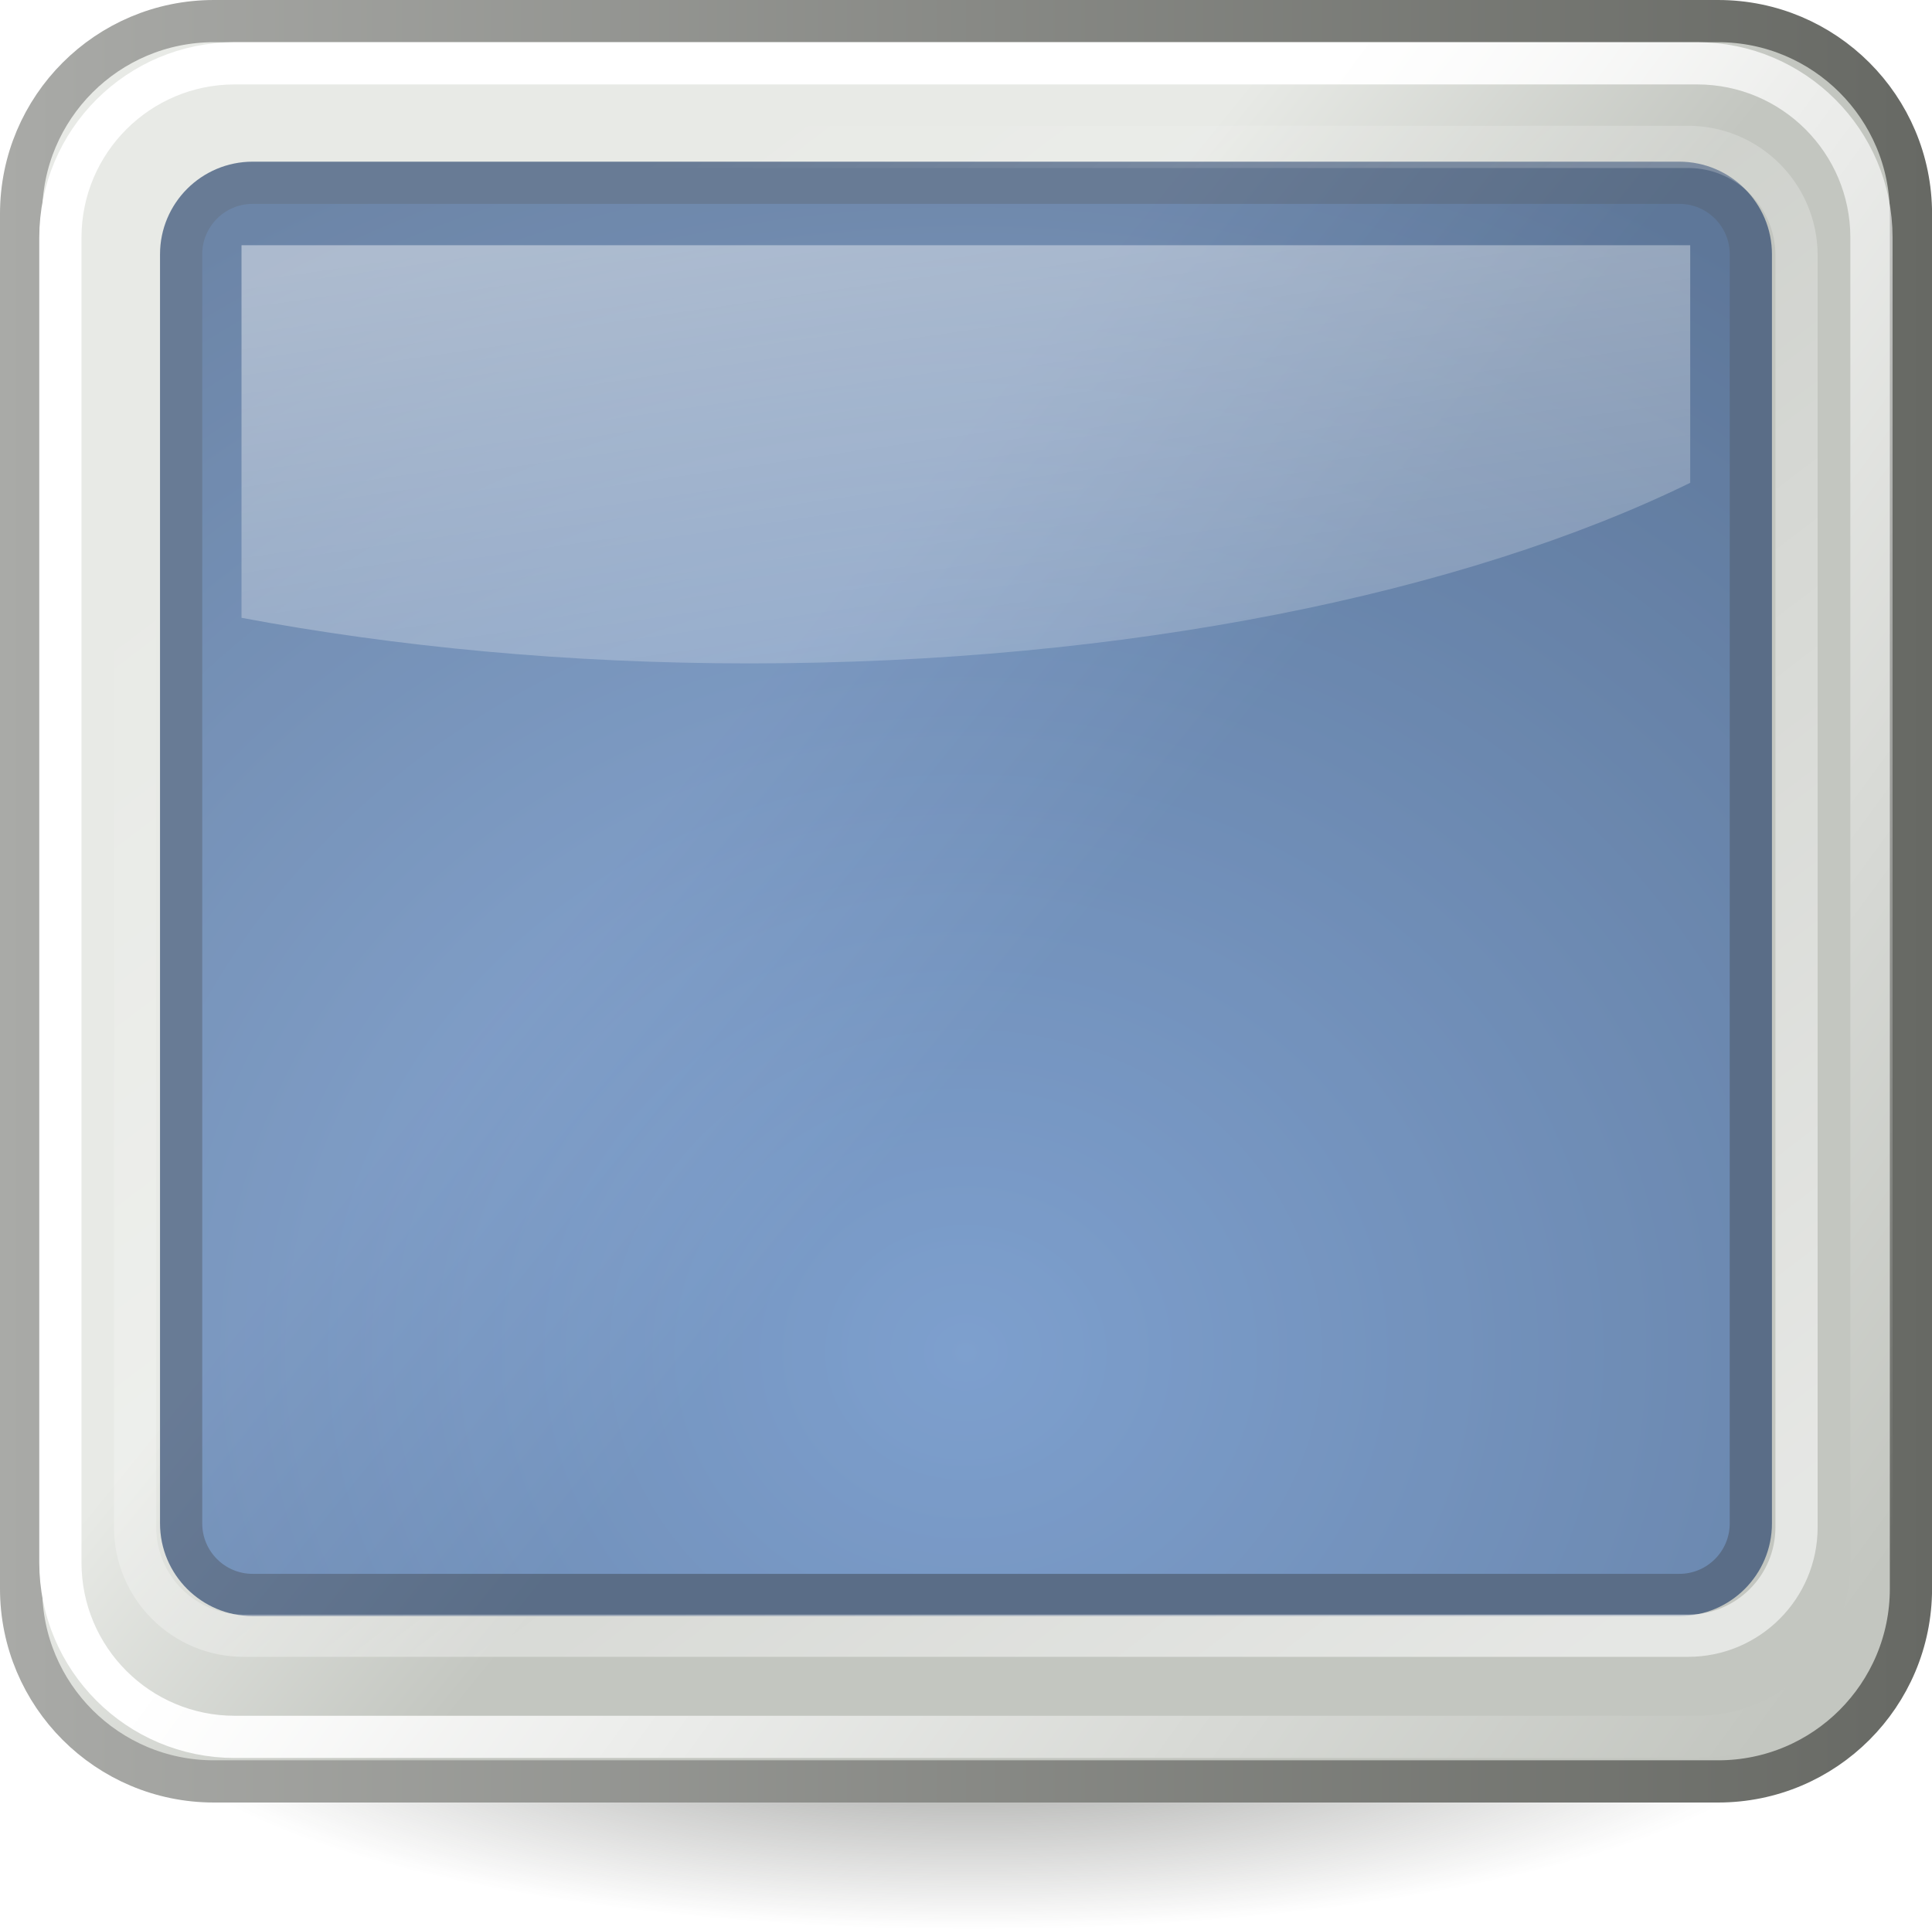
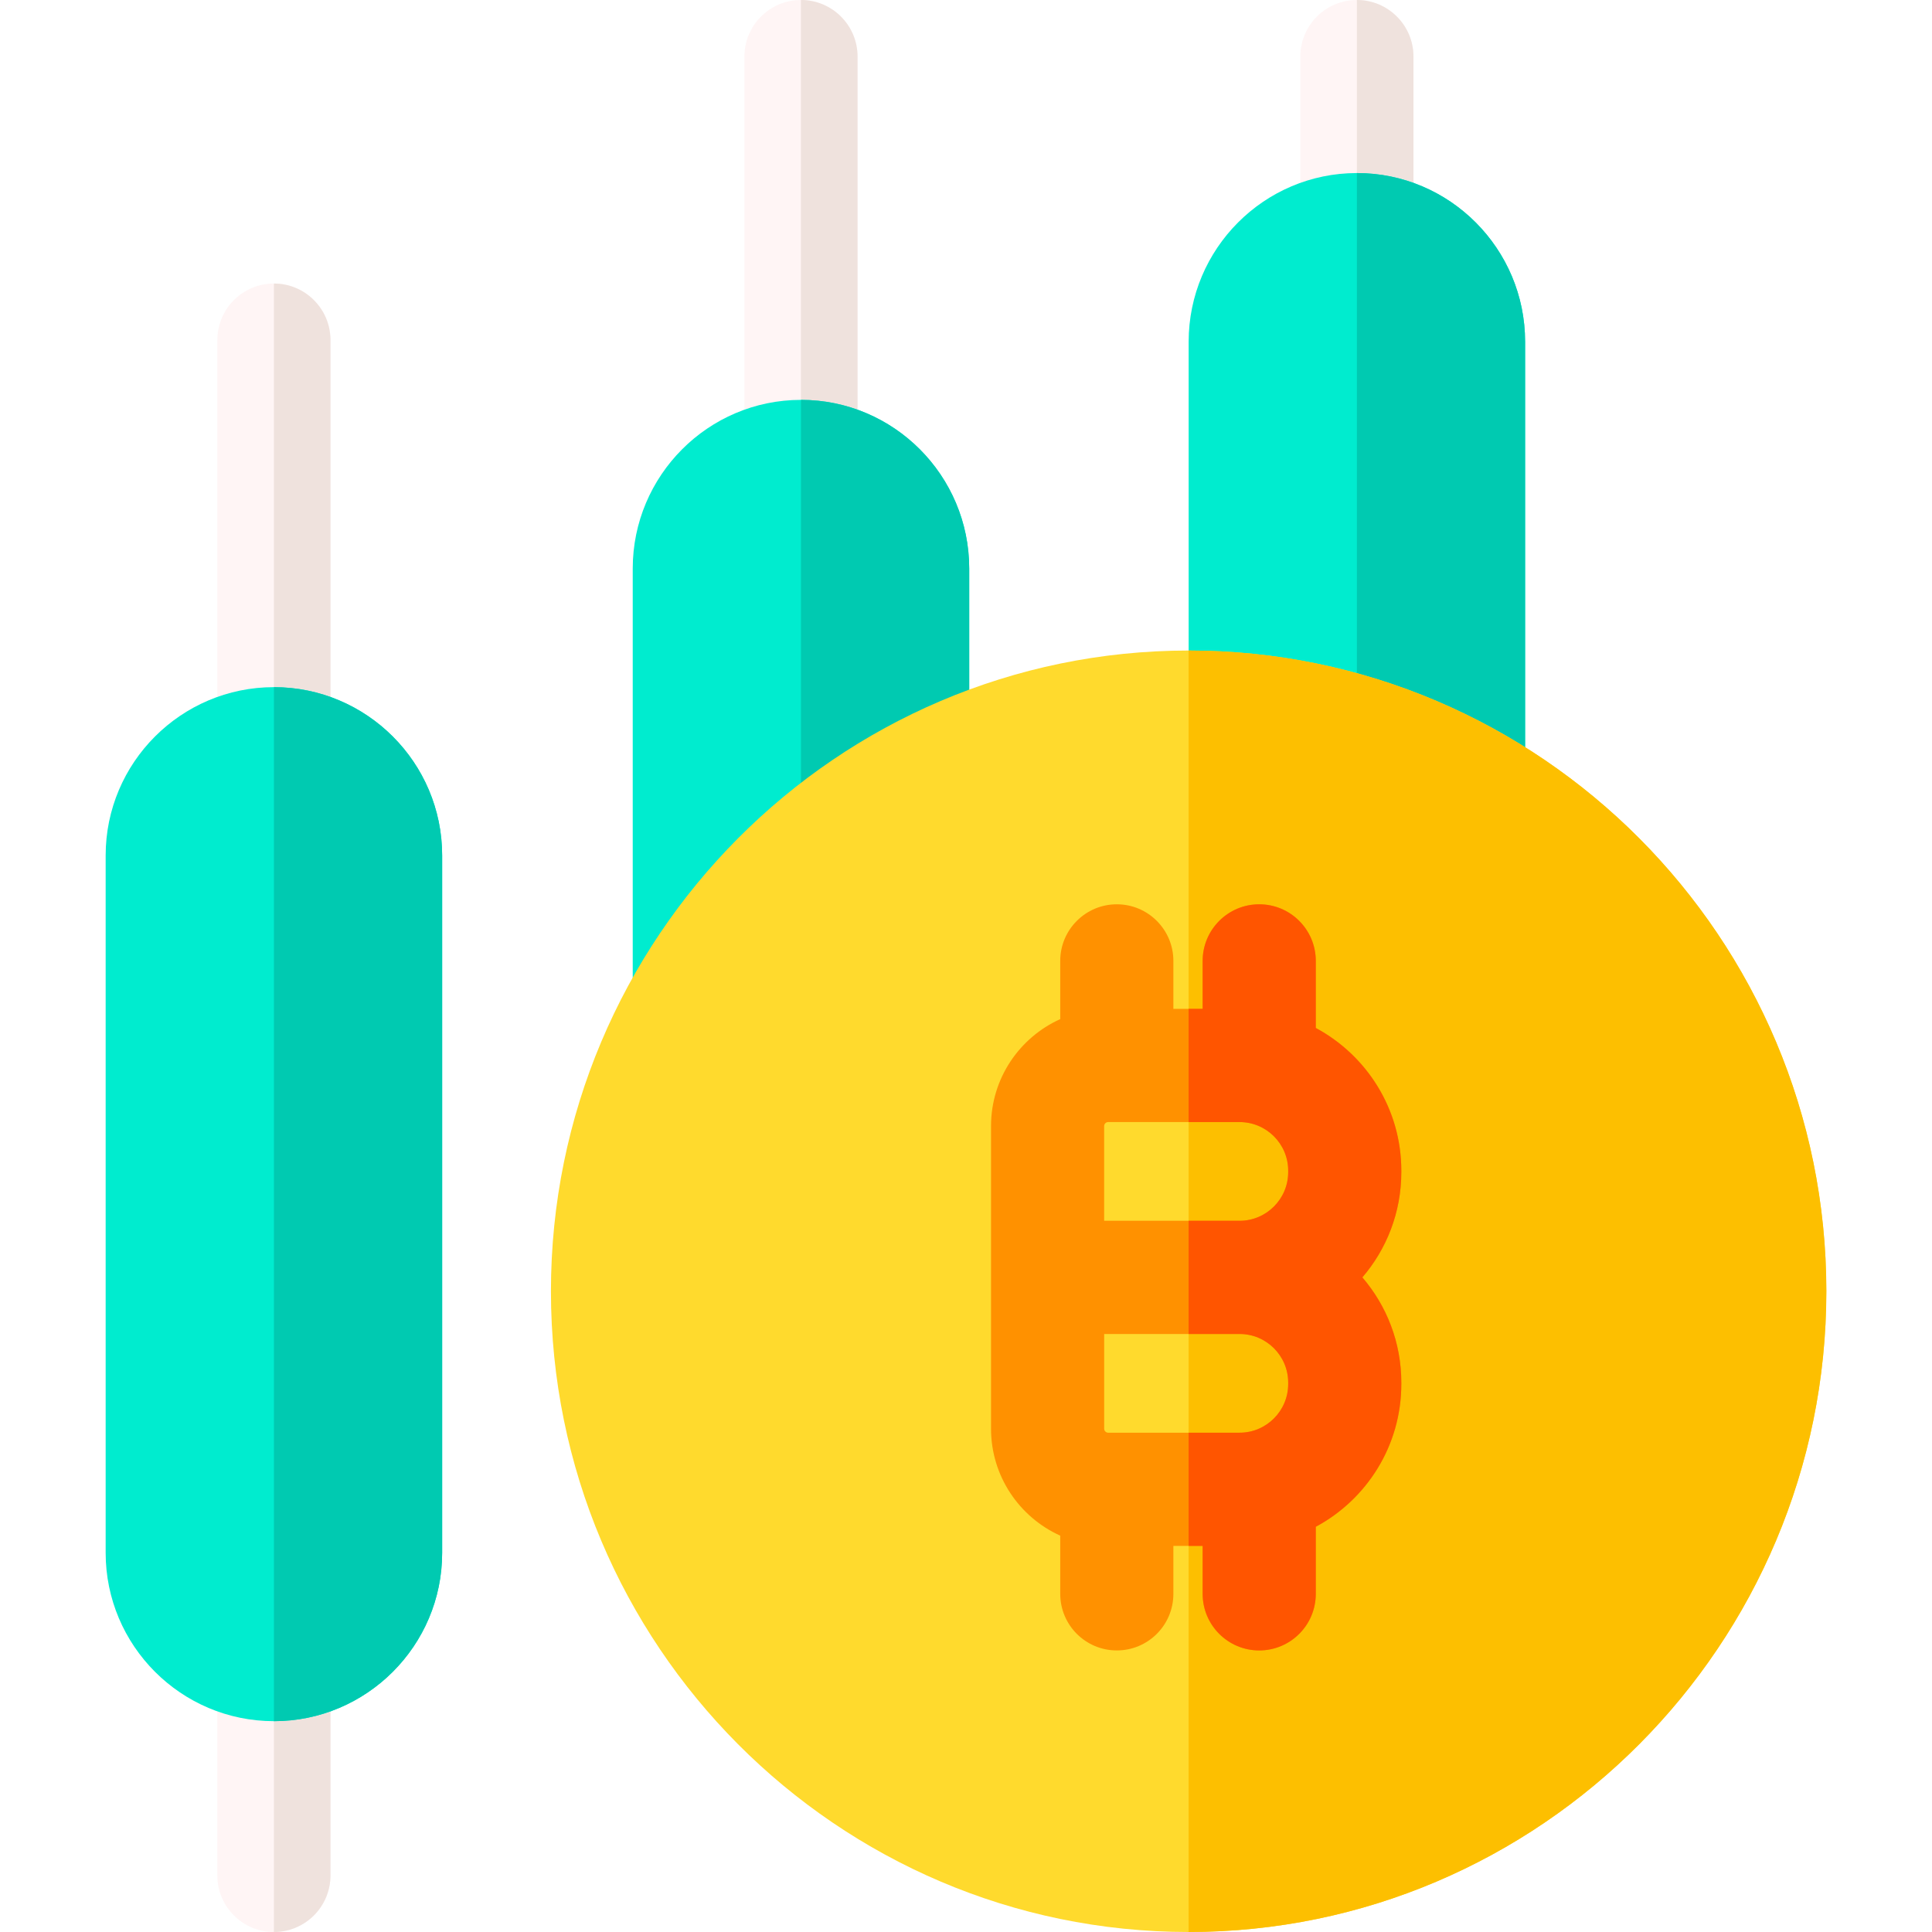
- <svg xmlns="http://www.w3.org/2000/svg" width="12.107mm" height="12.096mm" viewBox="0 0 12.107 12.096" version="1.1" id="svg8">
-   <defs id="defs2">
-     <radialGradient r="17.577" gradientTransform="matrix(1,0,0,0.3046,0,29.375)" cx="24.042" cy="42.242" gradientUnits="userSpaceOnUse" id="radialGradient12939">
-       <stop offset="0" style="stop-color:#32342f;stop-opacity:.546" id="stop2226" />
-       <stop offset="1" style="stop-color:#32342f;stop-opacity:0" id="stop2228" />
-     </radialGradient>
-     <linearGradient x1="25.861" y1="26.134" gradientTransform="matrix(0.95239,0,0,1.0183,650.89,266.9)" x2="18.3" gradientUnits="userSpaceOnUse" y2="19.568" id="linearGradient12983">
-       <stop offset="0" style="stop-color:#c3c6c0" id="stop2208" />
-       <stop offset="1" style="stop-color:#e8eae6" id="stop2210" />
-     </linearGradient>
-     <linearGradient x1="0.001" y1="24.012" gradientTransform="matrix(0.95239,0,0,1.0183,650.89,266.9)" x2="47.999" gradientUnits="userSpaceOnUse" y2="24.012" id="linearGradient12985">
-       <stop offset="0" style="stop-color:#a9aaa7" id="stop2216" />
-       <stop offset="1" style="stop-color:#676964" id="stop2218" />
-     </linearGradient>
-     <radialGradient r="19.089" gradientTransform="matrix(1.7686,0,0,1.6027,631.31,250.32)" cx="23.994" cy="32.267" gradientUnits="userSpaceOnUse" id="radialGradient12980">
-       <stop offset="0" style="stop-color:#5187d6" id="stop2224" />
-       <stop offset="1" style="stop-color:#1e4580" id="stop2227" />
-     </radialGradient>
-     <linearGradient x1="20.339" y1="19.637" gradientTransform="matrix(0.95239,0,0,1.0157,650.89,267.97)" x2="46.092" gradientUnits="userSpaceOnUse" y2="39.708" id="linearGradient12977">
-       <stop offset="0" style="stop-color:#ffffff" id="stop2240" />
-       <stop offset="1" style="stop-color:#ffffff;stop-opacity:0" id="stop2242" />
-     </linearGradient>
-     <linearGradient x1="35.694" y1="37.334" gradientTransform="matrix(1,0,0,1.1509,649.75,268.15)" x2="15.044" gradientUnits="userSpaceOnUse" y2="5.959" id="linearGradient12974">
-       <stop offset="0" style="stop-color:#ffffff" id="stop2225" />
-       <stop offset="1" style="stop-color:#ffffff;stop-opacity:0" id="stop2229" />
-     </linearGradient>
-     <linearGradient x1="8.821" y1="12.538" gradientTransform="matrix(3.8095,0,0,1.7503,633.75,253.06)" x2="12.499" gradientUnits="userSpaceOnUse" y2="24.238" id="linearGradient12956">
-       <stop offset="0" style="stop-color:#ffffff" id="stop2182" />
-       <stop offset="1" style="stop-color:#ffffff;stop-opacity:0" id="stop2184" />
-     </linearGradient>
-   </defs>
-   <g id="layer1" transform="translate(-130.7737,-219.1367)">
-     <g id="g1210">
-       <g id="g1177">
-         <g id="g1114">
-           <g id="g1084">
-             <g id="g1055">
-               <g id="g1027">
-                 <g id="g1000">
-                   <g id="g974">
-                     <g transform="matrix(0.2645833,0,0,0.2645833,50.64995,118.349)" id="layer1-6">
-                       <g transform="translate(-348.04,110.93)" id="g13004">
-                         <ellipse transform="matrix(1.1267,0,0,1.0021,646.86,268.02)" style="fill:url(#radialGradient12939);fill-rule:evenodd" id="path12797" cx="24.042" cy="42.242" rx="17.577" ry="5.354" />
-                         <rect x="651.37" y="270.5" width="44.76" height="41.702" ry="4.566" rx="4.566" style="fill:url(#linearGradient12983);fill-rule:evenodd;stroke:url(#linearGradient12985);stroke-linecap:round;stroke-linejoin:round" id="rect12799" />
-                         <rect x="655.16" y="274.33" width="37.178" height="33.455" ry="1.695" rx="1.695" style="opacity:0.611;fill:url(#radialGradient12980);fill-rule:evenodd;stroke:#173562;stroke-linecap:round;stroke-linejoin:round" id="rect12801" />
-                         <rect x="652.3" y="271.5" width="42.895" height="39.647" ry="4.13" rx="4.13" style="fill:none;stroke:url(#linearGradient12977);stroke-linecap:round;stroke-linejoin:round" id="rect12803" />
-                         <rect x="654.07" y="273.48" width="39.35" height="35.271" ry="2.57" rx="2.57" style="opacity:0.574;fill:none;stroke:url(#linearGradient12974);stroke-linecap:round;stroke-linejoin:round" id="rect12819" />
-                         <path d="m 656.59,275.81 v 8.826 c 3.67,0.688 7.739,1.08 12.031,1.08 8.935,0 16.937,-1.665 22.281,-4.278 v -5.628 H 656.59 Z" style="opacity:0.432;fill:url(#linearGradient12956);fill-rule:evenodd" id="path12833" />
-                       </g>
-                     </g>
-                   </g>
-                 </g>
-               </g>
-             </g>
-           </g>
-         </g>
-       </g>
-     </g>
+ <svg xmlns="http://www.w3.org/2000/svg" height="512pt" viewBox="-28 0 512 512" width="512pt">
+   <g fill="#fff5f5">
+     <path d="m59.578 441.129v55.871c0 8.289-6.715 15-14.988 15-8.289 0-14.992-6.711-14.992-15v-55.871c0-8.289 6.707-15 14.992-15 8.273 0 14.988 6.711 14.988 15zm0 0" />
+     <path d="m59.578 90.141v105.961c0 8.289-6.715 15-14.988 15-8.289 0-14.992-6.711-14.992-15v-105.961c0-8.289 6.707-15 14.992-15 8.273 0 14.988 6.711 14.988 15zm0 0" />
+     <path d="m199.258 15v105.969c0 8.281-6.719 15-14.992 15-8.277 0-14.992-6.719-14.992-15v-105.969c0-8.281 6.719-15 14.992-15 8.277 0 14.992 6.719 14.992 15zm0 0" />
+     <path d="m346.582 15v45.859c0 8.289-6.715 15-14.992 15-8.285 0-14.992-6.711-14.992-15v-45.859c0-8.281 6.707-15 14.992-15 8.277 0 14.992 6.719 14.992 15zm0 0" />
  </g>
+   <path d="m59.578 90.141v105.961c0 8.289-6.715 15-14.988 15v-135.961c8.273 0 14.988 6.711 14.988 15zm0 0" fill="#efe2dd" />
+   <path d="m59.578 441.129v55.871c0 8.289-6.715 15-14.988 15v-85.871c8.273 0 14.988 6.711 14.988 15zm0 0" fill="#efe2dd" />
+   <path d="m199.258 15v105.969c0 8.281-6.719 15-14.992 15v-135.969c8.277 0 14.992 6.719 14.992 15zm0 0" fill="#efe2dd" />
+   <path d="m346.582 15v45.859c0 8.289-6.715 15-14.992 15v-75.859c8.277 0 14.992 6.719 14.992 15zm0 0" fill="#efe2dd" />
+   <path d="m89.176 226.711v184.809c0 24.59-20.012 44.609-44.586 44.609-24.59 0-44.59-20.02-44.59-44.609v-184.809c0-24.602 20-44.609 44.586-44.609 24.578 0 44.59 20.008 44.59 44.609zm0 0" fill="#00eccf" />
+   <path d="m228.852 150.68v61.102l-44.586 41.918-44.586 41.922v-144.941c0-24.648 20-44.711 44.586-44.711 24.59 0 44.586 20.062 44.586 44.711zm0 0" fill="#00eccf" />
+   <path d="m376.168 90.578v137.184l-44.578-14.281-44.586-14.281v-108.621c0-24.656 20-44.719 44.586-44.719 24.578 0 44.578 20.062 44.578 44.719zm0 0" fill="#00eccf" />
+   <path d="m228.852 150.68v61.102l-44.586 41.918v-147.73c24.59 0 44.586 20.062 44.586 44.711zm0 0" fill="#00cab1" />
+   <path d="m89.176 226.711v184.809c0 24.59-20.012 44.609-44.586 44.609v-274.027c24.574 0 44.586 20.008 44.586 44.609zm0 0" fill="#00cab1" />
+   <path d="m376.168 90.578v137.184l-44.578-14.281v-167.621c24.578 0 44.578 20.062 44.578 44.719zm0 0" fill="#00cab1" />
+   <path d="m456 342.199c0 93.629-75.812 169.801-169.004 169.801-93.184 0-168.992-76.172-168.992-169.801 0-93.629 75.809-169.801 168.992-169.801 93.191 0 169.004 76.172 169.004 169.801zm0 0" fill="#ffda2d" />
+   <path d="m456 342.199c0 93.629-75.812 169.801-169.004 169.801v-339.602c93.191 0 169.004 76.172 169.004 169.801zm0 0" fill="#fdbf00" />
+   <path d="m343.363 310.23c0-16.34-9.184-30.57-22.668-37.809v-17.773c0-8.277-6.707-15-14.992-15-8.273 0-14.988 6.723-14.988 15v12.711h-7.758v-12.711c0-8.277-6.707-15-14.992-15-8.277 0-14.992 6.723-14.992 15v15.43c-10.805 4.863-18.34 15.742-18.34 28.344v80.188c0 12.609 7.535 23.48 18.34 28.352v15.418c0 8.293 6.719 15 14.992 15 8.285 0 14.992-6.707 14.992-15v-12.699h7.758v12.699c0 8.293 6.715 15 14.988 15 8.289 0 14.992-6.707 14.992-15v-17.77c13.484-7.23 22.668-21.469 22.668-37.809v-.402c0-10.637-3.887-20.379-10.324-27.879 6.438-7.5 10.324-17.25 10.324-27.879zm-29.984 56.57c0 7.098-5.777 12.879-12.871 12.879h-34.832c-.59 0-1.059-.48-1.059-1.07v-25.09h35.891c7.098 0 12.875 5.77 12.875 12.879v.402zm0-56.16c0 7.098-5.777 12.879-12.871 12.879h-35.895v-25.098c0-.594.473-1.062 1.062-1.062h34.832c7.094 0 12.871 5.77 12.871 12.871zm0 0" fill="#ff9100" />
+   <path d="m343.363 310.641c0 10.629-3.887 20.379-10.324 27.879 6.438 7.5 10.324 17.242 10.324 27.879v.402c0 16.34-9.184 30.578-22.668 37.809v17.77c0 8.293-6.707 15-14.992 15-8.273 0-14.988-6.707-14.988-15v-12.699h-3.719v-30h13.512c7.098 0 12.875-5.781 12.875-12.879v-.402c0-7.109-5.777-12.879-12.875-12.879h-13.512v-30h13.512c7.098 0 12.875-5.781 12.875-12.879v-.41c0-7.102-5.777-12.871-12.875-12.871h-13.512v-30h3.719v-12.711c0-8.277 6.715-15 14.988-15 8.289 0 14.992 6.723 14.992 15v17.773c13.484 7.238 22.668 21.469 22.668 37.809zm0 0" fill="#f50" />
</svg>
